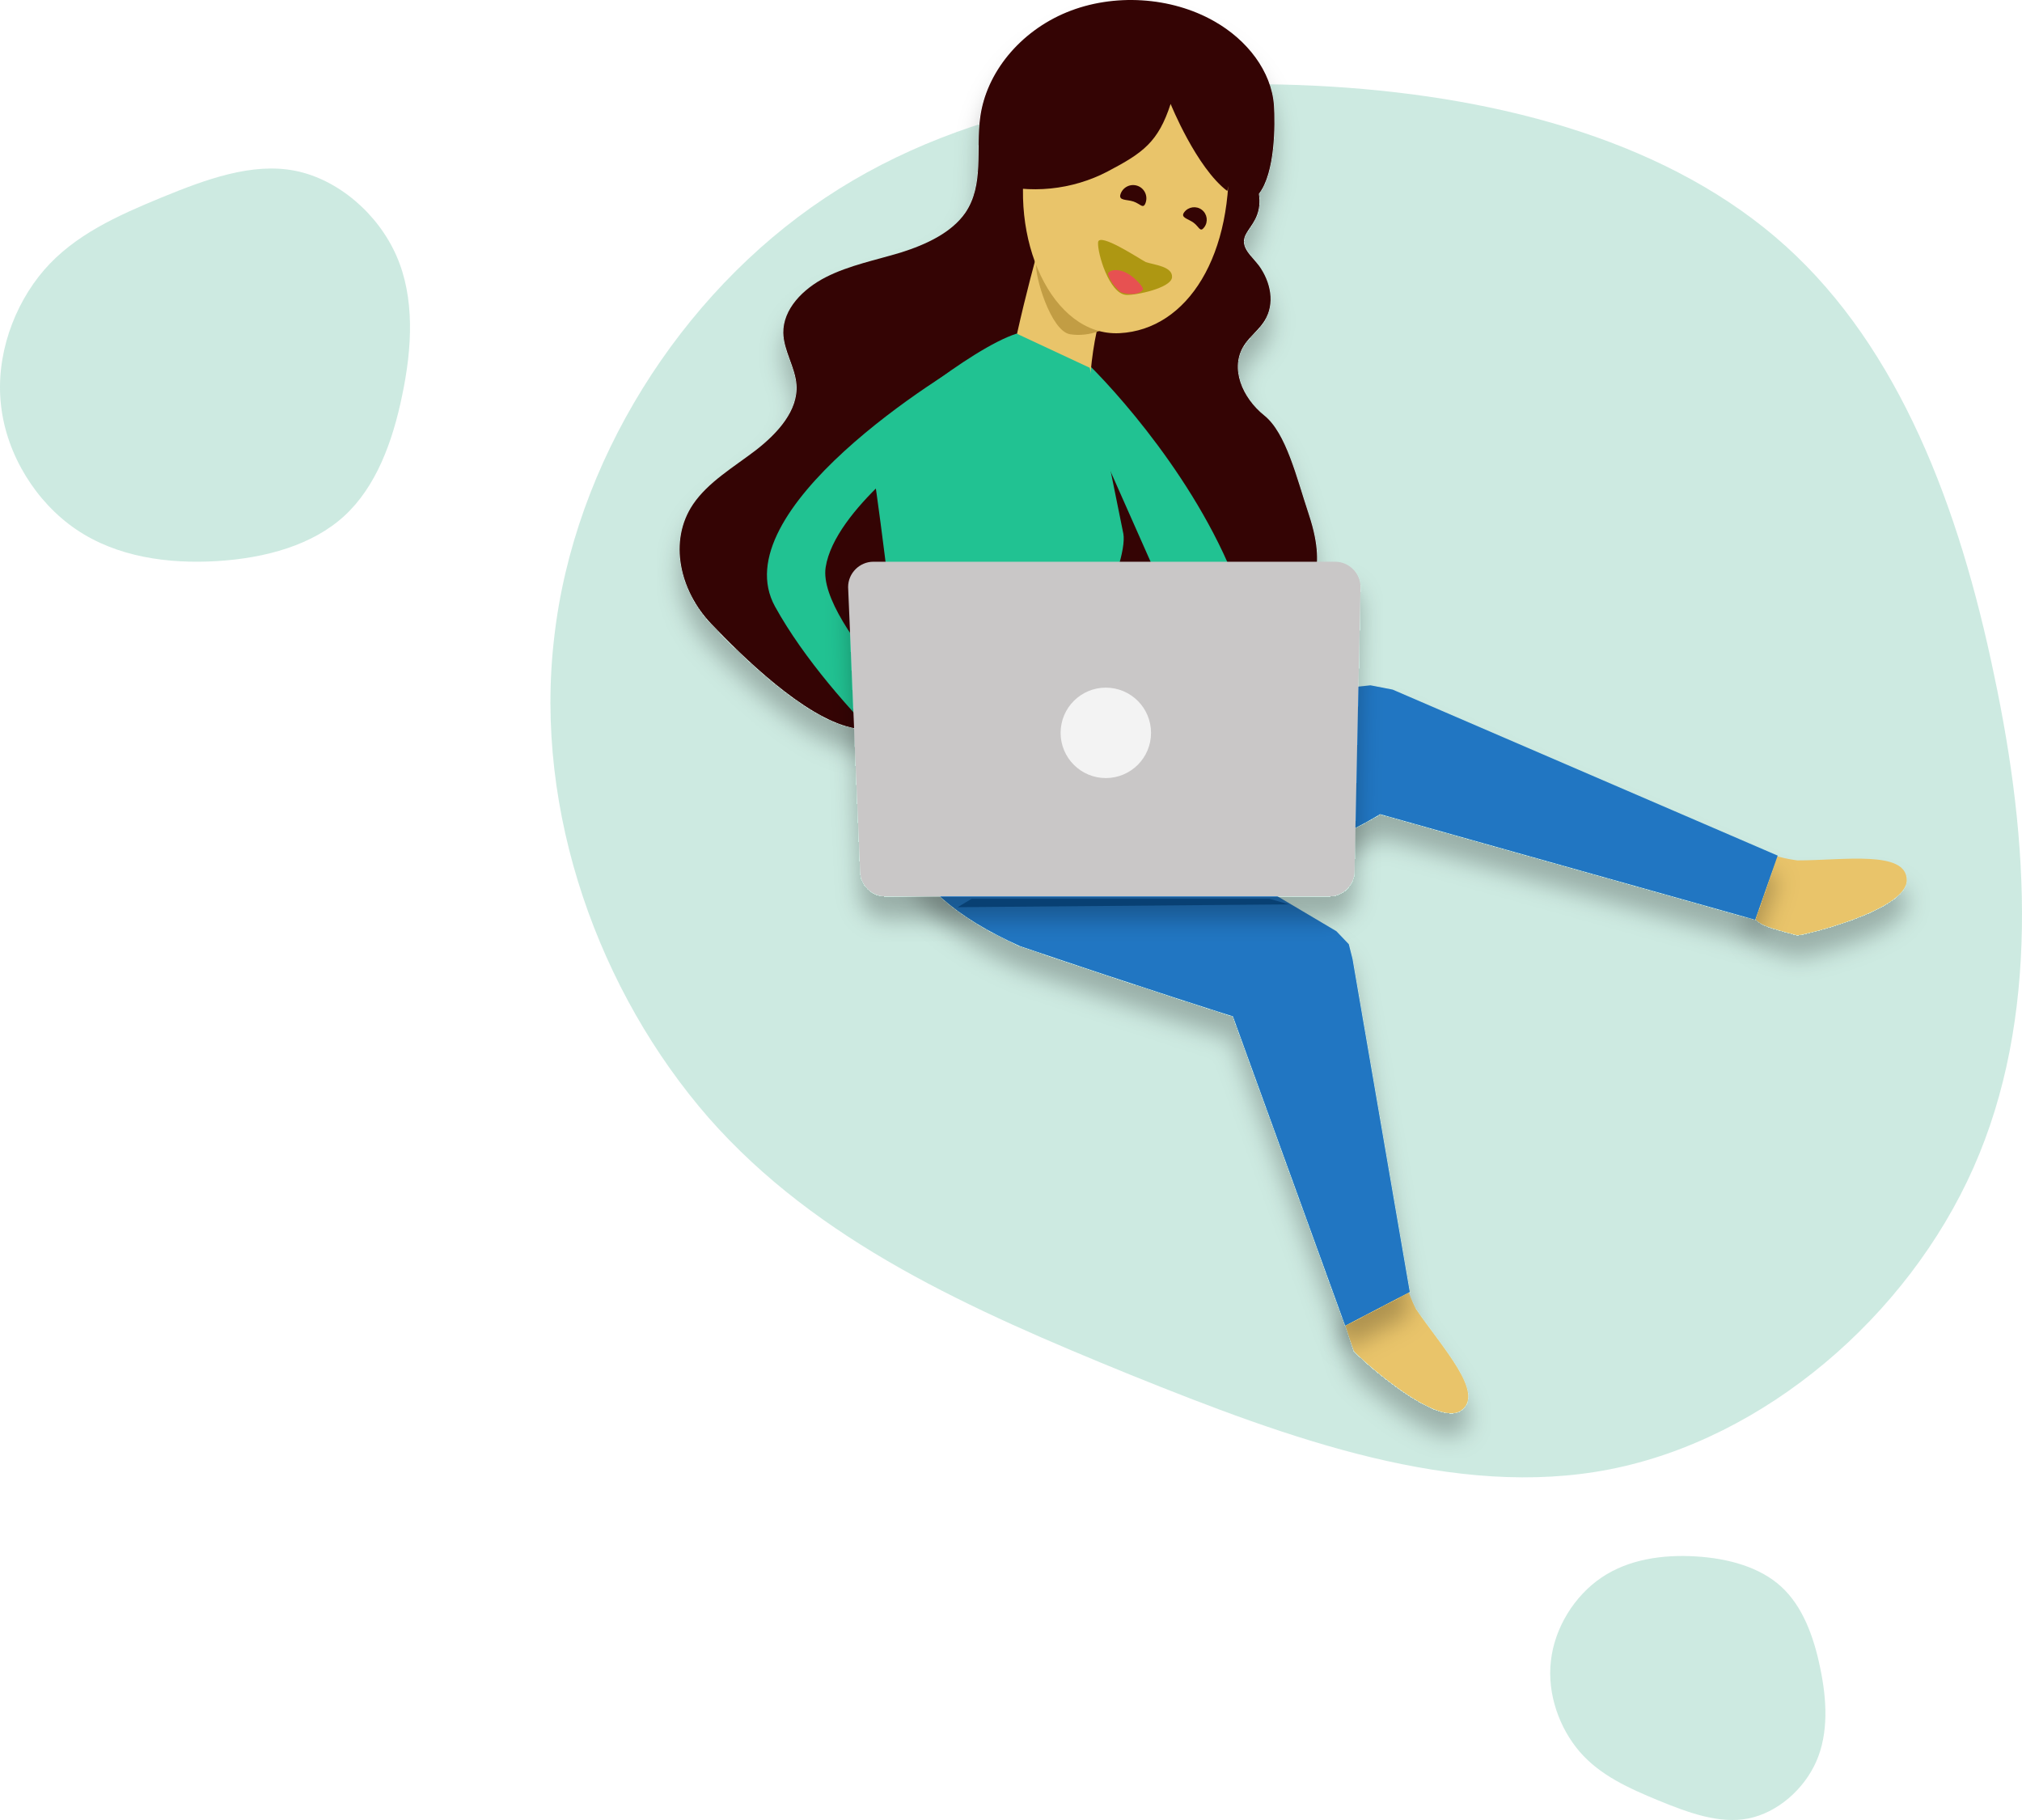
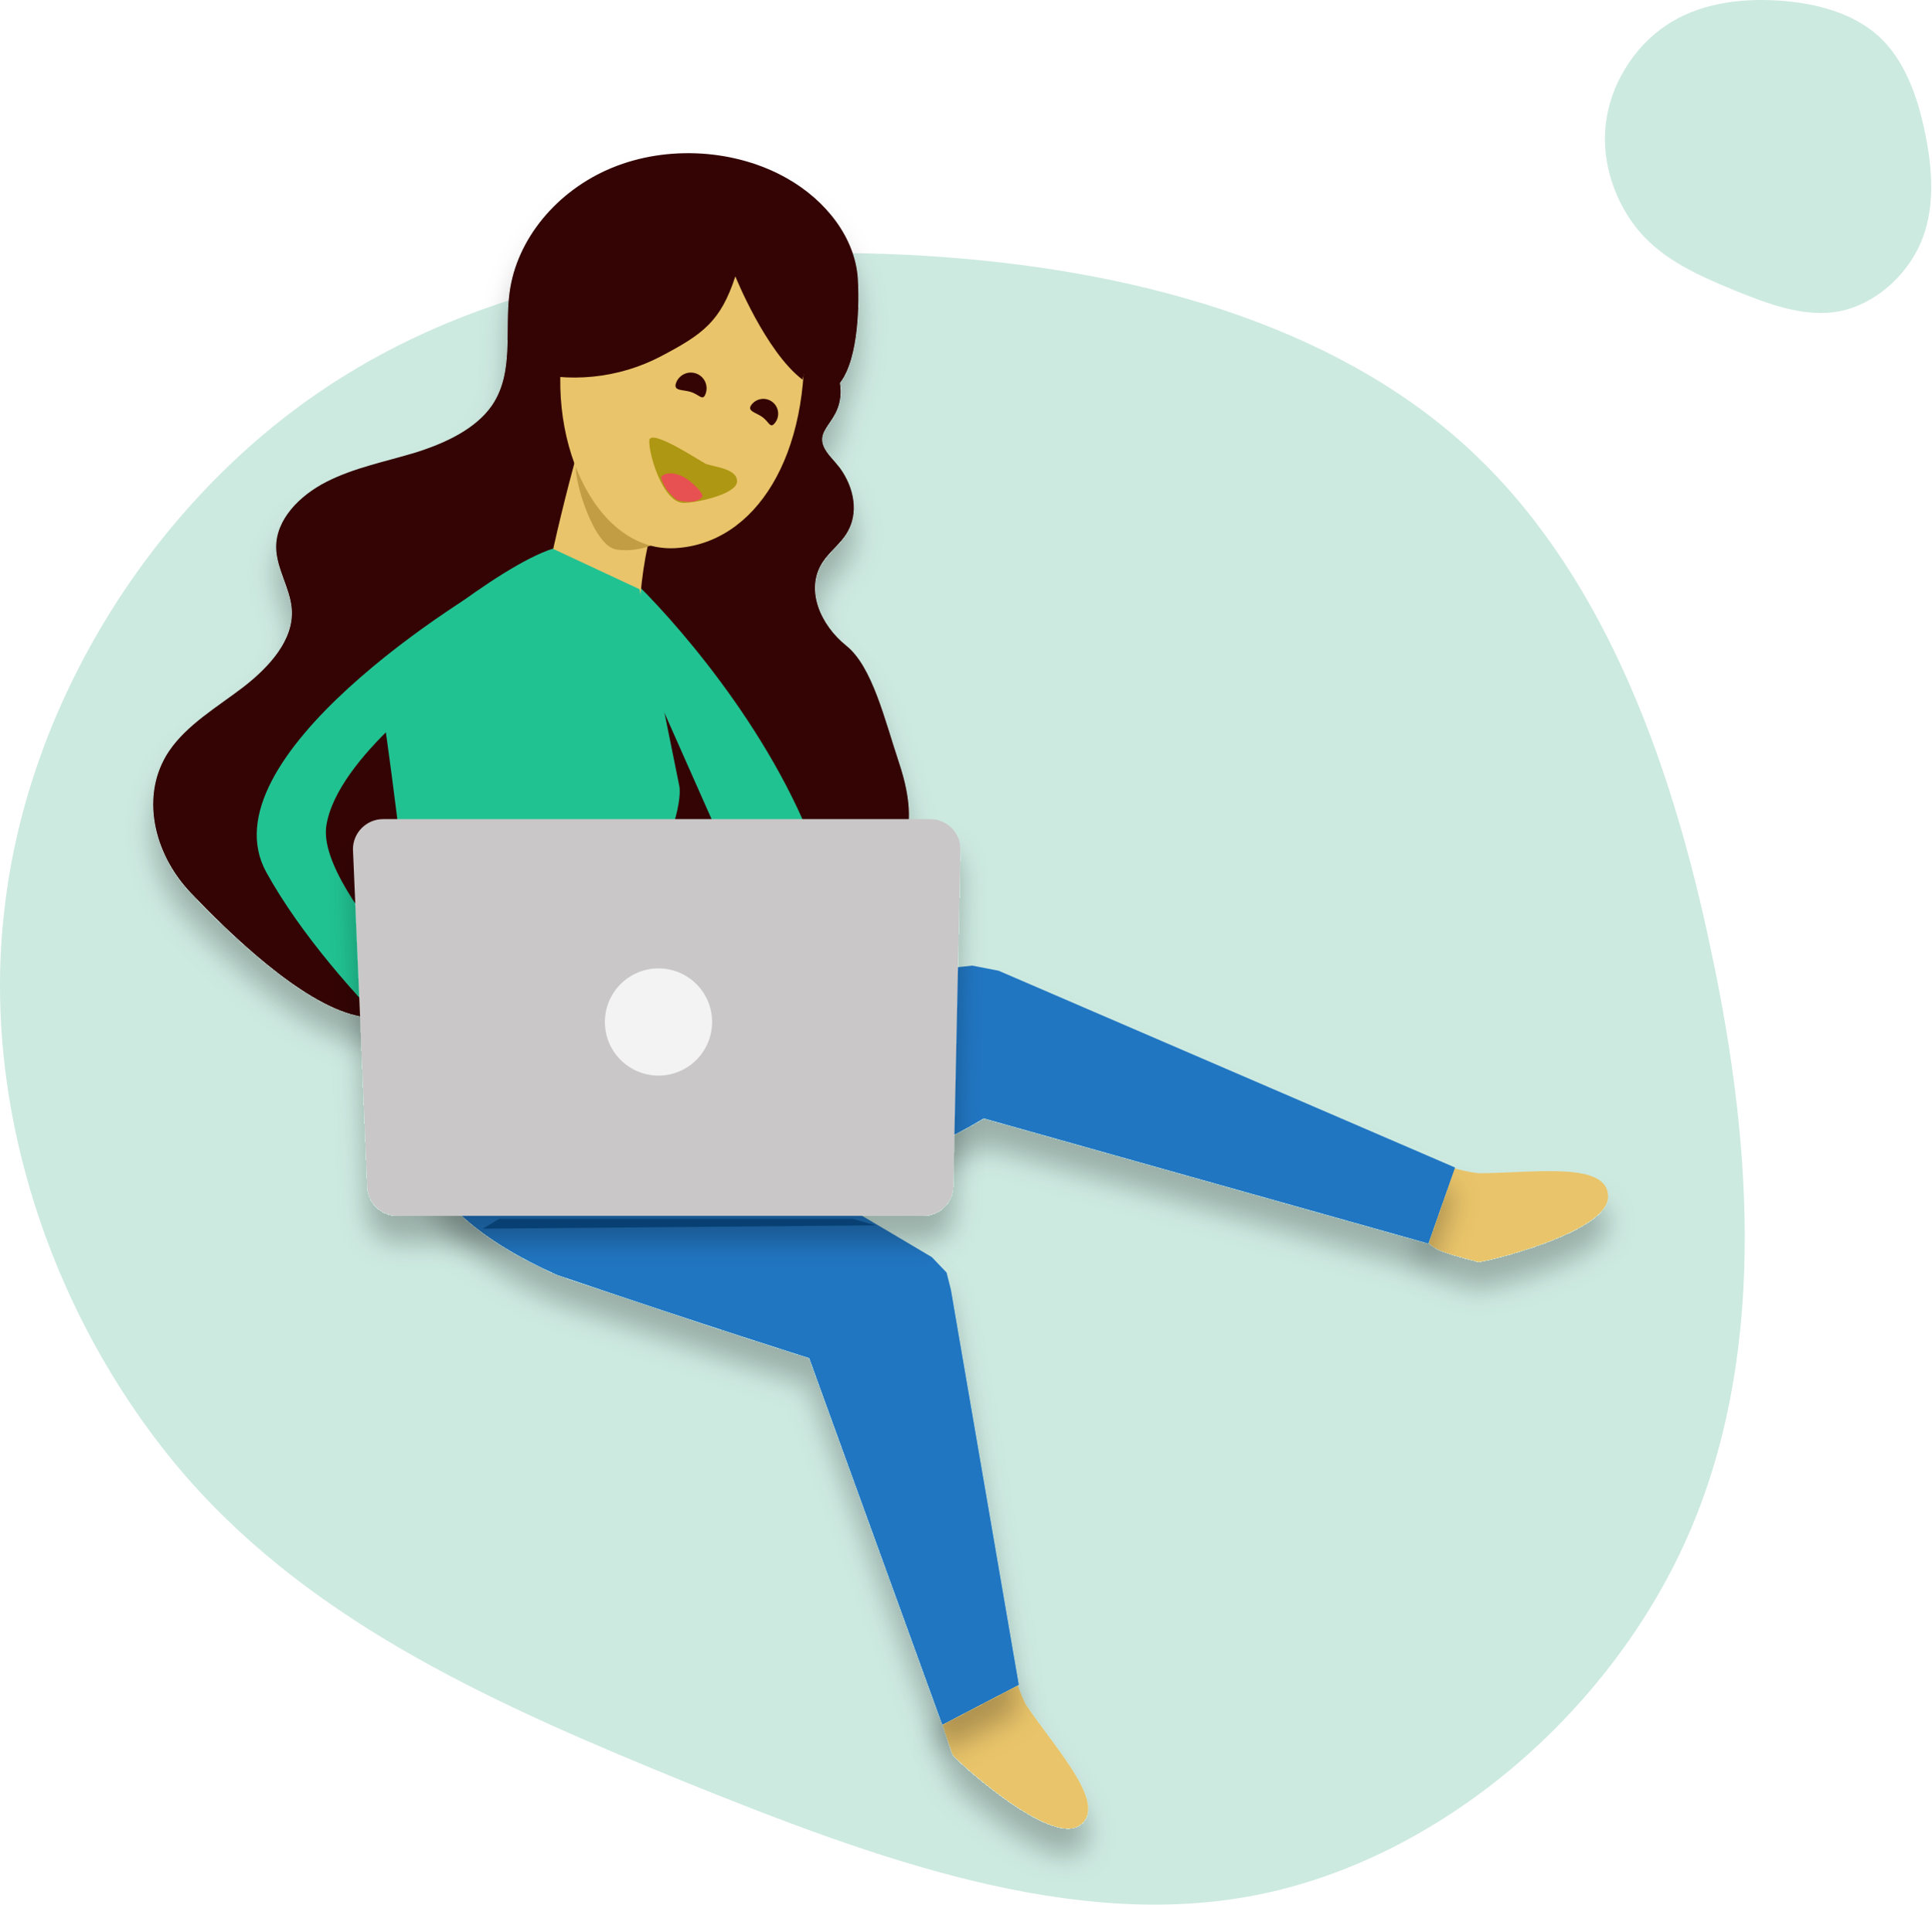
- <svg xmlns="http://www.w3.org/2000/svg" width="360" height="324" viewBox="0 0 360 324" fill="none">
-   <path d="M317.959 43.836C338.155 62.1 348.81 90.21 355.011 120.066C361.372 149.923 363.122 181.368 351.354 207.889C339.586 234.411 314.142 256.168 286.631 261.568C259.12 266.967 229.541 256.168 201.235 244.734C172.769 233.14 145.576 221.071 126.175 198.996C106.774 176.762 95.007 144.682 98.664 113.555C102.163 82.428 121.086 52.412 146.848 35.261C172.769 17.95 205.528 13.503 236.856 15.409C268.025 17.315 297.763 25.573 317.959 43.836Z" fill="#059669" fill-opacity="0.2" />
-   <path d="M61.286 91.861C66.913 86.706 69.882 78.772 71.61 70.344C73.382 61.917 73.87 53.041 70.591 45.556C67.312 38.069 60.223 31.928 52.557 30.404C44.892 28.88 36.651 31.928 28.764 35.156C20.833 38.428 13.256 41.835 7.85 48.066C2.445 54.341 -0.834 63.396 0.185 72.182C1.16 80.968 6.433 89.44 13.61 94.281C20.833 99.167 29.96 100.422 38.689 99.885C47.373 99.347 55.659 97.016 61.286 91.861Z" fill="#059669" fill-opacity="0.2" />
-   <path d="M317.137 282.465C320.914 285.926 322.907 291.253 324.067 296.912C325.257 302.57 325.584 308.529 323.383 313.556C321.182 318.582 316.424 322.705 311.278 323.729C306.133 324.752 300.601 322.705 295.307 320.538C289.984 318.341 284.898 316.054 281.269 311.87C277.641 307.657 275.44 301.577 276.124 295.678C276.778 289.779 280.318 284.09 285.136 280.84C289.984 277.559 296.11 276.716 301.969 277.078C307.799 277.439 313.36 279.004 317.137 282.465Z" fill="#059669" fill-opacity="0.2" />
+ <svg xmlns="http://www.w3.org/2000/svg" width="290" height="286" viewBox="0 0 290 286" fill="none">
+   <path d="M219.959 66.836C240.155 85.1 250.81 113.209 257.011 143.066C263.372 172.923 265.122 204.368 253.354 230.889C241.586 257.411 216.142 279.168 188.631 284.568C161.12 289.967 131.541 279.168 103.235 267.734C74.769 256.14 47.576 244.071 28.175 221.996C8.774 199.762 -2.994 167.682 0.664 136.555C4.163 105.428 23.087 75.412 48.849 58.261C74.769 40.95 107.528 36.503 138.856 38.409C170.025 40.315 199.763 48.573 219.959 66.836Z" fill="#059669" fill-opacity="0.2" />
+   <path d="M282.137 5.465C285.914 8.926 287.907 14.253 289.067 19.912C290.257 25.57 290.584 31.529 288.383 36.556C286.182 41.582 281.424 45.705 276.278 46.729C271.133 47.752 265.601 45.705 260.307 43.538C254.984 41.341 249.898 39.054 246.269 34.87C242.641 30.657 240.44 24.577 241.124 18.678C241.778 12.779 245.318 7.09 250.136 3.84C254.984 0.559 261.11 -0.284 266.969 0.078C272.799 0.439 278.36 2.004 282.137 5.465Z" fill="#059669" fill-opacity="0.2" />
  <g filter="url(#filter0_d_0_1)">
-     <path d="M222.741 45.62C218.89 41.174 225.085 41 224.137 34.5C227.039 30.787 227.039 22.119 226.816 18.748C226.369 12.69 222.071 7.12 216.21 3.798C208.508 -0.599 198.237 -1.234 189.92 2.186C181.603 5.606 175.575 12.934 174.515 20.898C173.733 26.614 175.24 32.868 171.891 37.851C169.435 41.418 164.914 43.519 160.448 44.936C155.927 46.304 151.183 47.232 147.052 49.333C142.922 51.434 139.405 55.049 139.461 59.251C139.517 62.426 141.582 65.358 141.805 68.485C142.14 73.077 138.456 77.132 134.549 80.162C130.586 83.191 126.065 85.829 123.385 89.786C118.976 96.333 121.041 105.176 126.623 111.039C132.205 116.902 143.127 127.595 151.5 129.5C174.385 134.777 189.389 133.342 213 133C220.312 132.902 225.911 128.612 233 127C240.089 125.388 226.542 127.944 229.5 122.081C232.514 116.218 237 138.5 237 109.5C231 103 237 103.5 233 91.5C230.833 85 228.993 77.084 225.085 73.957C221.178 70.83 218.89 65.504 221.513 61.449C222.518 59.886 224.192 58.664 225.141 57.101C227.039 54.072 226.258 50.212 224.137 47.281C223.746 46.792 223.299 46.255 222.741 45.62Z" fill="#340404" />
+     <path d="M124.741 68.62C120.89 64.174 127.085 64 126.137 57.5C129.039 53.787 129.039 45.119 128.816 41.748C128.369 35.69 124.071 30.12 118.21 26.798C110.508 22.401 100.237 21.766 91.92 25.186C83.603 28.606 77.575 35.934 76.514 43.898C75.733 49.614 77.24 55.868 73.891 60.851C71.435 64.418 66.914 66.519 62.448 67.936C57.927 69.304 53.183 70.232 49.052 72.333C44.922 74.434 41.405 78.049 41.461 82.251C41.517 85.427 43.582 88.358 43.805 91.485C44.14 96.077 40.456 100.132 36.549 103.162C32.586 106.191 28.065 108.829 25.385 112.786C20.976 119.333 23.041 128.176 28.623 134.039C34.205 139.902 45.127 150.595 53.5 152.5C76.385 157.777 91.389 156.342 115 156C122.312 155.902 127.911 151.612 135 150C142.089 148.388 128.542 150.944 131.5 145.081C134.514 139.218 139 161.5 139 132.5C133 126 139 126.5 135 114.5C132.833 108 130.993 100.084 127.085 96.957C123.178 93.83 120.89 88.504 123.513 84.449C124.518 82.886 126.192 81.665 127.141 80.101C129.039 77.072 128.258 73.212 126.137 70.281C125.746 69.792 125.299 69.255 124.741 68.62Z" fill="#340404" />
  </g>
  <g filter="url(#filter1_d_0_1)">
-     <path d="M339.478 156.69C339.478 162.073 321 166.5 320 166.5C312.5 164.5 312.5 164.5 311 160.5C316.138 149.5 312.479 152.194 319.982 153.169C328.267 153.169 339.478 151.307 339.478 156.69Z" fill="#E9C46A" />
+     <path d="M241.478 179.69C241.478 185.073 223 189.5 222 189.5C214.5 187.5 214.5 187.5 213 183.5C218.138 172.5 214.479 175.194 221.982 176.169C230.267 176.169 241.478 174.307 241.478 179.69Z" fill="#E9C46A" />
  </g>
  <g filter="url(#filter2_d_0_1)">
-     <path d="M260.079 251.129C255.62 254.145 241.602 241.318 241.042 240.489C238.497 233.156 238.497 233.156 240.97 229.673C252.961 227.767 248.679 226.245 252.075 233.007C256.715 239.87 264.538 248.114 260.079 251.129Z" fill="#E9C46A" />
+     <path d="M162.079 274.129C157.62 277.145 143.602 264.318 143.042 263.489C140.497 256.156 140.497 256.156 142.97 252.673C154.961 250.767 150.679 249.245 154.075 256.007C158.715 262.87 166.538 271.114 162.079 274.129Z" fill="#E9C46A" />
  </g>
  <g filter="url(#filter3_d_0_1)">
-     <path d="M201.595 126.49L244 122L247.952 122.765L316.5 152.316L312.5 163.737L245.711 144.934C245.711 144.934 233.432 152.625 225.125 152.316C216.819 152.006 174.614 156.324 174.614 156.324L201.595 126.49Z" fill="#2176C2" />
+     <path d="M103.595 149.49L146 145L149.952 145.765L218.5 175.316L214.5 186.737L147.711 167.934C147.711 167.934 135.432 175.625 127.125 175.316C118.819 175.006 76.615 179.324 76.615 179.324L103.595 149.49Z" fill="#2176C2" />
  </g>
  <g filter="url(#filter4_d_0_1)">
-     <path d="M162.84 123.388C154.808 144.511 158.507 158.053 181.618 168.433C204.246 176.128 219.515 180.934 219.515 180.934L239.5 236L251 230L240.804 170.696L240.143 168.086L237.93 165.772L190.998 137.96L162.84 123.388Z" fill="#2176C2" />
+     <path d="M64.84 146.388C56.808 167.511 60.507 181.053 83.618 191.433C106.246 199.128 121.515 203.934 121.515 203.934L141.5 259L153 253L142.804 193.696L142.143 191.086L139.93 188.772L92.998 160.96L64.84 146.388Z" fill="#2176C2" />
  </g>
-   <path d="M193.916 65C200.442 71.479 216.104 89.422 221.978 109.358C227.851 129.294 240 150 240 150H230.417H223.333L209 109.358L190 66.495L193.916 65Z" fill="#21C292" />
-   <path d="M195.719 57.023C193.194 66.805 193.983 77.061 193.983 78.639C191.617 81.794 180.572 81.005 178.994 69.961C181.361 55.761 186.094 39.983 186.094 39.983L190.039 48.661L195.719 57.023Z" fill="#E9C46A" />
-   <path d="M198.557 56.467C198.223 58.422 193.94 60.089 190.5 59.5C187.06 58.911 184.166 48.955 184.5 47C184.834 45.045 186.421 50.02 192.934 51.862C196.374 52.45 198.892 54.512 198.557 56.467Z" fill="#C29D44" />
-   <path d="M218.676 26.099C219.859 45.427 211.418 58.68 199.348 59.311C187.278 59.942 179.389 42.429 183.018 26.099C191.459 11.583 202.977 10.4 202.977 10.4H210.234L218.676 26.099Z" fill="#E9C46A" />
-   <path d="M208.42 18.5C206.211 25.284 203.529 27.203 197.218 30.517C190.907 33.83 183.333 34.619 176.47 32.568L193.668 8.033H208.42L222.541 19.236L218.5 34C212.978 29.819 208.42 18.5 208.42 18.5Z" fill="#340404" />
-   <path d="M199.39 94.216L208.451 108.725L203.386 108.725L199.39 94.216Z" fill="#340404" />
-   <path d="M181 59.391C172.798 62.023 155.812 75.932 154.5 78.5C156.468 85.562 163.767 152.891 163.767 152.891H178.767H190.325H195.325H197.576C197.576 152.891 191.719 112.852 195 109C198.281 105.148 200.5 97.5 200 95C199.7 93.5 194.021 65.472 194.021 65.472L181 59.391Z" fill="#21C292" />
-   <path d="M175.5 62.5C167.729 66.379 128.589 91 138 108C148.308 126.621 170.906 145 170.906 145V134.759C170.906 134.759 145.414 111.345 147 101C148.586 90.655 165.752 78.69 165.752 78.69L175.5 62.5Z" fill="#21C292" />
+   <path d="M95.916 88C102.442 94.479 118.104 112.422 123.978 132.358C129.851 152.294 142 173 142 173H132.417H125.333L111 132.358L92 89.495L95.916 88Z" fill="#21C292" />
+   <path d="M97.719 80.023C95.195 89.805 95.983 100.061 95.983 101.639C93.617 104.794 82.572 104.006 80.994 92.961C83.361 78.761 88.094 62.983 88.094 62.983L92.039 71.661L97.719 80.023Z" fill="#E9C46A" />
+   <path d="M100.557 79.467C100.223 81.422 95.94 83.088 92.5 82.5C89.06 81.912 86.165 71.955 86.5 70C86.835 68.045 88.421 73.02 94.934 74.862C98.374 75.45 100.892 77.512 100.557 79.467Z" fill="#C29D44" />
+   <path d="M120.676 49.099C121.859 68.427 113.418 81.68 101.348 82.311C89.278 82.942 81.389 65.429 85.018 49.099C93.459 34.583 104.977 33.4 104.977 33.4H112.234L120.676 49.099Z" fill="#E9C46A" />
+   <path d="M110.42 41.5C108.211 48.284 105.529 50.203 99.218 53.517C92.907 56.83 85.333 57.619 78.47 55.568L95.668 31.033H110.42L124.541 42.236L120.5 57C114.978 52.819 110.42 41.5 110.42 41.5Z" fill="#340404" />
+   <path d="M101.39 117.216L110.451 131.725L105.386 131.725L101.39 117.216Z" fill="#340404" />
+   <path d="M83 82.391C74.798 85.023 57.812 98.932 56.5 101.5C58.468 108.563 65.767 175.891 65.767 175.891H80.767H92.325H97.325H99.576C99.576 175.891 93.719 135.852 97 132C100.281 128.148 102.5 120.5 102 118C101.7 116.5 96.021 88.472 96.021 88.472L83 82.391Z" fill="#21C292" />
+   <path d="M77.5 85.5C69.729 89.379 30.589 114 40 131C50.308 149.621 72.906 168 72.906 168V157.759C72.906 157.759 47.414 134.345 49 124C50.586 113.655 67.752 101.69 67.752 101.69L77.5 85.5Z" fill="#21C292" />
  <g filter="url(#filter5_d_0_1)">
-     <path d="M236.647 159.567H157.654C155.186 159.567 153.147 157.527 153.147 155.059L151 104.508C151 102.039 153.039 100 155.508 100H237.72C240.189 100 242.228 102.039 242.228 104.508L241.155 155.059C241.155 157.527 239.116 159.567 236.647 159.567Z" fill="#C9C7C7" />
-     <path d="M196.882 138.513C201.328 138.513 204.932 134.909 204.932 130.464C204.932 126.018 201.328 122.414 196.882 122.414C192.437 122.414 188.833 126.018 188.833 130.464C188.833 134.909 192.437 138.513 196.882 138.513Z" fill="#F3F3F3" />
+     <path d="M138.647 182.567H59.654C57.186 182.567 55.147 180.527 55.147 178.059L53 127.508C53 125.039 55.039 123 57.508 123H139.72C142.189 123 144.228 125.039 144.228 127.508L143.155 178.059C143.155 180.527 141.116 182.567 138.647 182.567Z" fill="#C9C7C7" />
+     <path d="M98.882 161.513C103.328 161.513 106.932 157.909 106.932 153.464C106.932 149.018 103.328 145.414 98.882 145.414C94.437 145.414 90.833 149.018 90.833 153.464C90.833 157.909 94.437 161.513 98.882 161.513Z" fill="#F3F3F3" />
  </g>
-   <path d="M200.5 52.5C197.5 52.306 195.375 45.089 195.5 43.16C195.625 41.231 203 46.16 204 46.66C205.5 47.16 208.794 47.424 208.67 49.353C208.545 51.282 202.153 52.607 200.5 52.5Z" fill="#AE9712" />
-   <path d="M203.5 51.5C203 52.5 200.913 52.559 199.5 52C198.731 51.221 197.79 50.5 197.252 48.688C197.727 47.864 199.374 47.885 200.766 48.688C202.158 49.492 203.551 51.073 203.5 51.5Z" fill="#E75151" />
-   <path d="M201.828 35.883C203.063 36.306 203.552 37.308 203.975 36.073C204.398 34.839 203.739 33.495 202.505 33.073C201.27 32.65 199.927 33.309 199.504 34.543C199.082 35.778 200.594 35.461 201.828 35.883Z" fill="#340404" />
-   <path d="M212.534 39.664C213.518 40.404 213.664 41.447 214.404 40.463C215.145 39.479 214.947 38.081 213.964 37.341C212.98 36.6 211.582 36.798 210.841 37.781C210.101 38.765 211.55 38.923 212.534 39.664Z" fill="#340404" />
-   <path d="M173 160H226L229.5 161L170.5 161.5L173 160Z" fill="#084073" />
+   <path d="M102.5 75.5C99.5 75.306 97.376 68.089 97.5 66.16C97.625 64.231 105 69.16 106 69.66C107.5 70.16 110.794 70.424 110.67 72.353C110.545 74.282 104.153 75.607 102.5 75.5Z" fill="#AE9712" />
+   <path d="M105.5 74.5C105 75.5 102.913 75.559 101.5 75C100.731 74.221 99.79 73.5 99.251 71.689C99.727 70.864 101.374 70.885 102.766 71.689C104.158 72.492 105.551 74.073 105.5 74.5Z" fill="#E75151" />
+   <path d="M103.828 58.883C105.063 59.306 105.552 60.308 105.975 59.073C106.398 57.839 105.739 56.495 104.505 56.073C103.27 55.65 101.927 56.309 101.504 57.543C101.082 58.778 102.594 58.461 103.828 58.883Z" fill="#340404" />
+   <path d="M114.534 62.664C115.518 63.404 115.664 64.447 116.404 63.463C117.145 62.479 116.947 61.081 115.964 60.341C114.98 59.6 113.582 59.798 112.841 60.781C112.101 61.765 113.55 61.923 114.534 62.664Z" fill="#340404" />
+   <path d="M75 183H128L131.5 184L72.5 184.5L75 183Z" fill="#084073" />
  <defs>
-     <filter id="filter0_d_0_1" x="117" y="0" width="124" height="141.436" filterUnits="userSpaceOnUse" color-interpolation-filters="sRGB">
+     <filter id="filter0_d_0_1" x="19" y="23" width="124" height="141.436" filterUnits="userSpaceOnUse" color-interpolation-filters="sRGB">
      <feFlood flood-opacity="0" result="BackgroundImageFix" />
      <feColorMatrix in="SourceAlpha" type="matrix" values="0 0 0 0 0 0 0 0 0 0 0 0 0 0 0 0 0 0 127 0" result="hardAlpha" />
      <feOffset dy="4" />
      <feGaussianBlur stdDeviation="2" />
      <feComposite in2="hardAlpha" operator="out" />
      <feColorMatrix type="matrix" values="0 0 0 0 0 0 0 0 0 0 0 0 0 0 0 0 0 0 0.25 0" />
      <feBlend mode="normal" in2="BackgroundImageFix" result="effect1_dropShadow_0_1" />
      <feBlend mode="normal" in="SourceGraphic" in2="effect1_dropShadow_0_1" result="shape" />
    </filter>
-     <filter id="filter1_d_0_1" x="307" y="152.158" width="36.478" height="22.342" filterUnits="userSpaceOnUse" color-interpolation-filters="sRGB">
+     <filter id="filter1_d_0_1" x="209" y="175.158" width="36.478" height="22.342" filterUnits="userSpaceOnUse" color-interpolation-filters="sRGB">
      <feFlood flood-opacity="0" result="BackgroundImageFix" />
      <feColorMatrix in="SourceAlpha" type="matrix" values="0 0 0 0 0 0 0 0 0 0 0 0 0 0 0 0 0 0 127 0" result="hardAlpha" />
      <feOffset dy="4" />
      <feGaussianBlur stdDeviation="2" />
      <feComposite in2="hardAlpha" operator="out" />
      <feColorMatrix type="matrix" values="0 0 0 0 0 0 0 0 0 0 0 0 0 0 0 0 0 0 0.25 0" />
      <feBlend mode="normal" in2="BackgroundImageFix" result="effect1_dropShadow_0_1" />
      <feBlend mode="normal" in="SourceGraphic" in2="effect1_dropShadow_0_1" result="shape" />
    </filter>
-     <filter id="filter2_d_0_1" x="235.124" y="228.053" width="30.282" height="31.534" filterUnits="userSpaceOnUse" color-interpolation-filters="sRGB">
+     <filter id="filter2_d_0_1" x="137.124" y="251.053" width="30.282" height="31.534" filterUnits="userSpaceOnUse" color-interpolation-filters="sRGB">
      <feFlood flood-opacity="0" result="BackgroundImageFix" />
      <feColorMatrix in="SourceAlpha" type="matrix" values="0 0 0 0 0 0 0 0 0 0 0 0 0 0 0 0 0 0 127 0" result="hardAlpha" />
      <feOffset dy="4" />
      <feGaussianBlur stdDeviation="2" />
      <feComposite in2="hardAlpha" operator="out" />
      <feColorMatrix type="matrix" values="0 0 0 0 0 0 0 0 0 0 0 0 0 0 0 0 0 0 0.25 0" />
      <feBlend mode="normal" in2="BackgroundImageFix" result="effect1_dropShadow_0_1" />
      <feBlend mode="normal" in="SourceGraphic" in2="effect1_dropShadow_0_1" result="shape" />
    </filter>
-     <filter id="filter3_d_0_1" x="170.614" y="122" width="149.886" height="49.737" filterUnits="userSpaceOnUse" color-interpolation-filters="sRGB">
+     <filter id="filter3_d_0_1" x="72.615" y="145" width="149.886" height="49.737" filterUnits="userSpaceOnUse" color-interpolation-filters="sRGB">
      <feFlood flood-opacity="0" result="BackgroundImageFix" />
      <feColorMatrix in="SourceAlpha" type="matrix" values="0 0 0 0 0 0 0 0 0 0 0 0 0 0 0 0 0 0 127 0" result="hardAlpha" />
      <feOffset dy="4" />
      <feGaussianBlur stdDeviation="2" />
      <feComposite in2="hardAlpha" operator="out" />
      <feColorMatrix type="matrix" values="0 0 0 0 0 0 0 0 0 0 0 0 0 0 0 0 0 0 0.25 0" />
      <feBlend mode="normal" in2="BackgroundImageFix" result="effect1_dropShadow_0_1" />
      <feBlend mode="normal" in="SourceGraphic" in2="effect1_dropShadow_0_1" result="shape" />
    </filter>
-     <filter id="filter4_d_0_1" x="154.981" y="123.388" width="100.019" height="120.612" filterUnits="userSpaceOnUse" color-interpolation-filters="sRGB">
+     <filter id="filter4_d_0_1" x="56.981" y="146.388" width="100.019" height="120.612" filterUnits="userSpaceOnUse" color-interpolation-filters="sRGB">
      <feFlood flood-opacity="0" result="BackgroundImageFix" />
      <feColorMatrix in="SourceAlpha" type="matrix" values="0 0 0 0 0 0 0 0 0 0 0 0 0 0 0 0 0 0 127 0" result="hardAlpha" />
      <feOffset dy="4" />
      <feGaussianBlur stdDeviation="2" />
      <feComposite in2="hardAlpha" operator="out" />
      <feColorMatrix type="matrix" values="0 0 0 0 0 0 0 0 0 0 0 0 0 0 0 0 0 0 0.25 0" />
      <feBlend mode="normal" in2="BackgroundImageFix" result="effect1_dropShadow_0_1" />
      <feBlend mode="normal" in="SourceGraphic" in2="effect1_dropShadow_0_1" result="shape" />
    </filter>
-     <filter id="filter5_d_0_1" x="147" y="100" width="99.228" height="67.567" filterUnits="userSpaceOnUse" color-interpolation-filters="sRGB">
+     <filter id="filter5_d_0_1" x="49" y="123" width="99.228" height="67.567" filterUnits="userSpaceOnUse" color-interpolation-filters="sRGB">
      <feFlood flood-opacity="0" result="BackgroundImageFix" />
      <feColorMatrix in="SourceAlpha" type="matrix" values="0 0 0 0 0 0 0 0 0 0 0 0 0 0 0 0 0 0 127 0" result="hardAlpha" />
      <feOffset dy="4" />
      <feGaussianBlur stdDeviation="2" />
      <feComposite in2="hardAlpha" operator="out" />
      <feColorMatrix type="matrix" values="0 0 0 0 0 0 0 0 0 0 0 0 0 0 0 0 0 0 0.25 0" />
      <feBlend mode="normal" in2="BackgroundImageFix" result="effect1_dropShadow_0_1" />
      <feBlend mode="normal" in="SourceGraphic" in2="effect1_dropShadow_0_1" result="shape" />
    </filter>
  </defs>
</svg>
